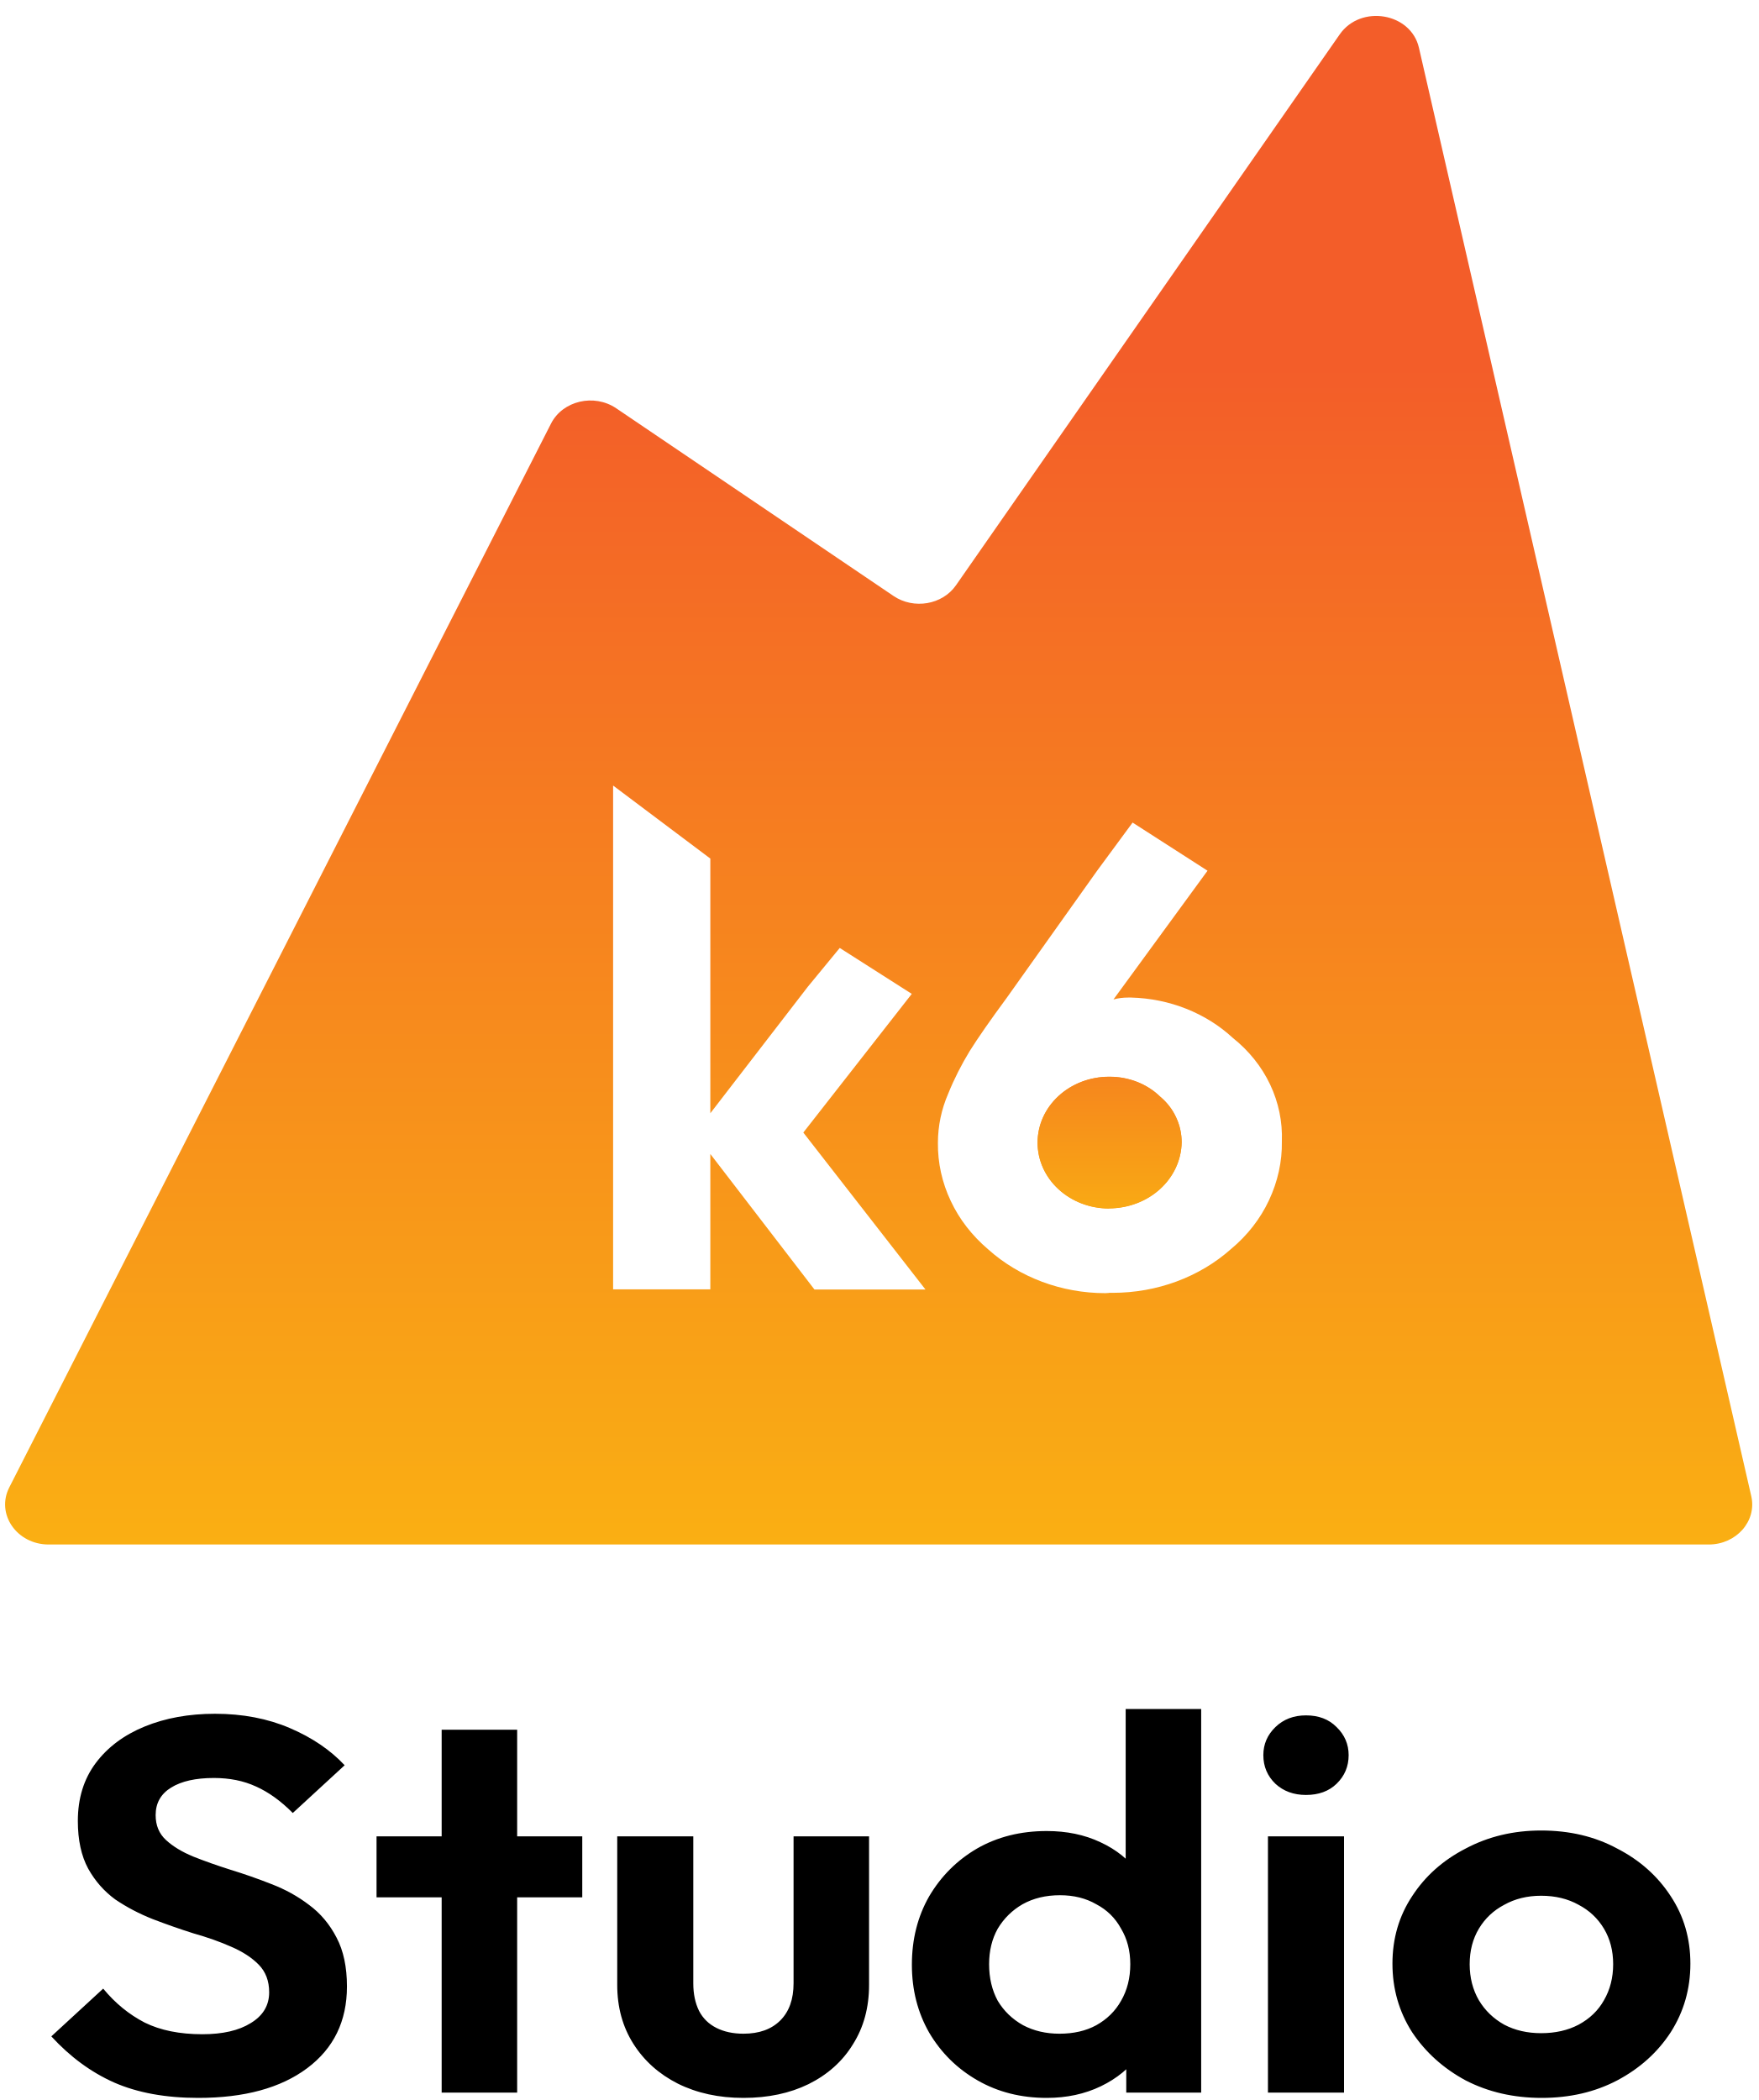
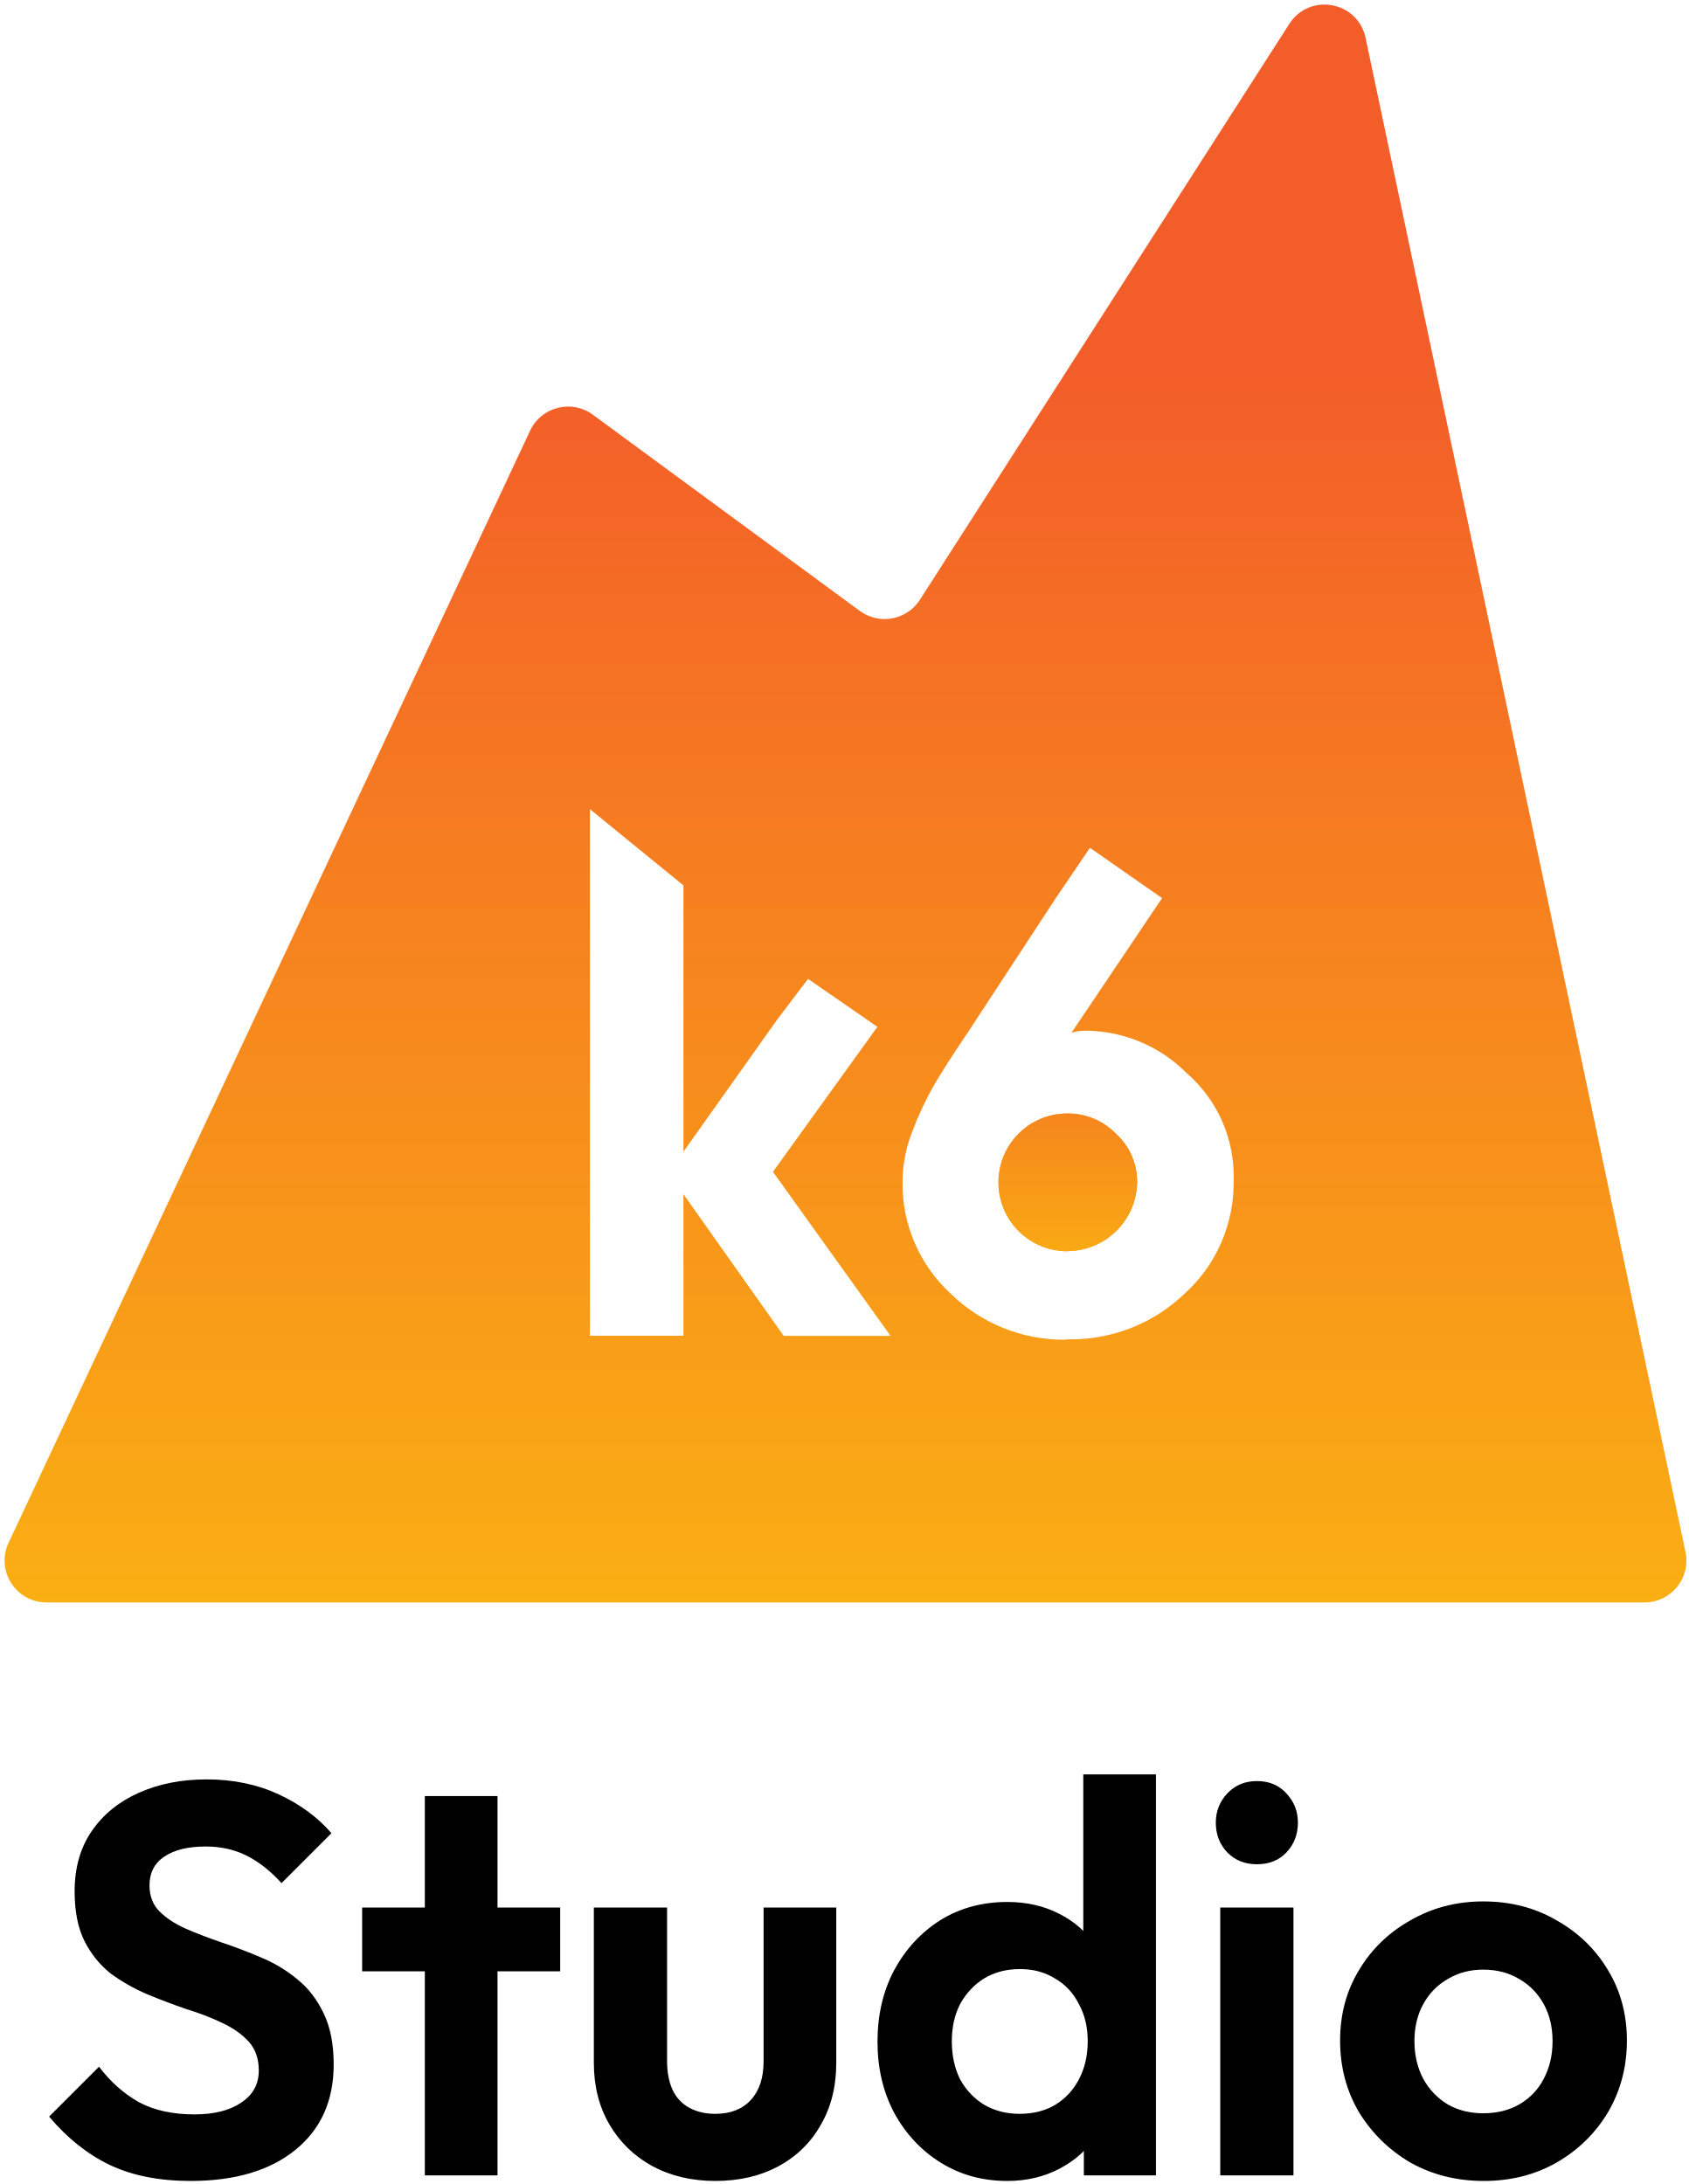
- <svg xmlns="http://www.w3.org/2000/svg" width="103" height="123" viewBox="0 0 103 123" fill="none">
-   <path d="M11.613 122.877C9.701 122.877 8.058 122.577 6.685 121.976C5.335 121.375 4.109 120.474 3.006 119.273L6.044 116.476C6.742 117.325 7.552 117.988 8.474 118.465C9.397 118.92 10.522 119.148 11.85 119.148C13.042 119.148 13.987 118.931 14.685 118.496C15.405 118.061 15.765 117.46 15.765 116.693C15.765 116.03 15.562 115.492 15.157 115.077C14.752 114.663 14.212 114.311 13.537 114.021C12.884 113.731 12.153 113.472 11.343 113.244C10.556 112.995 9.757 112.716 8.947 112.405C8.159 112.094 7.428 111.711 6.753 111.255C6.1 110.778 5.572 110.178 5.167 109.453C4.762 108.707 4.559 107.774 4.559 106.656C4.559 105.33 4.908 104.201 5.605 103.268C6.303 102.336 7.259 101.621 8.474 101.124C9.689 100.627 11.062 100.378 12.592 100.378C14.212 100.378 15.675 100.658 16.98 101.217C18.285 101.777 19.354 102.502 20.186 103.393L17.148 106.19C16.451 105.485 15.731 104.967 14.989 104.636C14.268 104.304 13.447 104.139 12.525 104.139C11.467 104.139 10.634 104.325 10.027 104.698C9.419 105.071 9.116 105.61 9.116 106.314C9.116 106.915 9.318 107.402 9.723 107.774C10.128 108.147 10.657 108.468 11.309 108.738C11.984 109.007 12.716 109.266 13.503 109.515C14.313 109.763 15.112 110.043 15.9 110.354C16.71 110.665 17.441 111.069 18.093 111.566C18.769 112.063 19.309 112.705 19.714 113.492C20.119 114.259 20.321 115.212 20.321 116.351C20.321 118.382 19.545 119.977 17.992 121.137C16.44 122.297 14.313 122.877 11.613 122.877ZM25.868 122.567V101.311H30.29V122.567H25.868ZM22.054 111.131V107.557H34.103V111.131H22.054ZM43.543 122.877C42.103 122.877 40.82 122.598 39.695 122.038C38.593 121.479 37.726 120.702 37.096 119.708C36.466 118.713 36.151 117.563 36.151 116.258V107.557H40.606V116.165C40.606 116.787 40.719 117.325 40.944 117.781C41.169 118.216 41.506 118.547 41.956 118.775C42.407 119.003 42.935 119.117 43.543 119.117C44.465 119.117 45.185 118.858 45.703 118.34C46.221 117.822 46.479 117.097 46.479 116.165V107.557H50.901V116.258C50.901 117.584 50.586 118.744 49.956 119.739C49.348 120.733 48.482 121.51 47.357 122.07C46.254 122.608 44.983 122.877 43.543 122.877ZM61.307 122.877C59.8 122.877 58.45 122.536 57.257 121.852C56.064 121.168 55.119 120.236 54.422 119.055C53.747 117.874 53.409 116.548 53.409 115.077C53.409 113.586 53.747 112.249 54.422 111.069C55.119 109.888 56.053 108.955 57.223 108.272C58.416 107.588 59.777 107.246 61.307 107.246C62.477 107.246 63.524 107.464 64.446 107.899C65.391 108.334 66.145 108.945 66.707 109.732C67.293 110.499 67.608 111.369 67.653 112.343V117.688C67.608 118.661 67.304 119.542 66.741 120.329C66.179 121.116 65.425 121.738 64.48 122.194C63.535 122.65 62.477 122.877 61.307 122.877ZM62.05 119.117C62.882 119.117 63.602 118.952 64.21 118.62C64.84 118.268 65.324 117.791 65.661 117.19C66.021 116.569 66.201 115.854 66.201 115.046C66.201 114.259 66.021 113.565 65.661 112.964C65.324 112.343 64.84 111.866 64.21 111.535C63.602 111.183 62.894 111.006 62.084 111.006C61.251 111.006 60.52 111.183 59.89 111.535C59.282 111.887 58.798 112.363 58.438 112.964C58.101 113.565 57.932 114.259 57.932 115.046C57.932 115.854 58.101 116.569 58.438 117.19C58.798 117.791 59.293 118.268 59.923 118.62C60.553 118.952 61.262 119.117 62.05 119.117ZM70.353 122.567H65.965V118.527L66.674 114.86L65.931 111.255V100.099H70.353V122.567ZM74.264 122.567V107.557H78.72V122.567H74.264ZM76.492 105.133C75.772 105.133 75.176 104.915 74.703 104.48C74.231 104.025 73.994 103.465 73.994 102.802C73.994 102.16 74.231 101.611 74.703 101.155C75.176 100.699 75.772 100.472 76.492 100.472C77.234 100.472 77.831 100.699 78.281 101.155C78.753 101.611 78.99 102.16 78.99 102.802C78.99 103.465 78.753 104.025 78.281 104.48C77.831 104.915 77.234 105.133 76.492 105.133ZM90.298 122.877C88.655 122.877 87.17 122.536 85.843 121.852C84.538 121.148 83.491 120.205 82.704 119.024C81.939 117.822 81.556 116.486 81.556 115.015C81.556 113.544 81.939 112.229 82.704 111.069C83.469 109.888 84.515 108.955 85.843 108.272C87.17 107.567 88.644 107.215 90.264 107.215C91.929 107.215 93.415 107.567 94.719 108.272C96.047 108.955 97.093 109.888 97.859 111.069C98.624 112.229 99.006 113.544 99.006 115.015C99.006 116.486 98.624 117.822 97.859 119.024C97.093 120.205 96.047 121.148 94.719 121.852C93.415 122.536 91.941 122.877 90.298 122.877ZM90.264 119.086C91.097 119.086 91.828 118.92 92.458 118.589C93.111 118.237 93.606 117.76 93.943 117.159C94.303 116.538 94.483 115.834 94.483 115.046C94.483 114.259 94.303 113.565 93.943 112.964C93.583 112.363 93.088 111.897 92.458 111.566C91.828 111.214 91.097 111.037 90.264 111.037C89.454 111.037 88.734 111.214 88.104 111.566C87.474 111.897 86.979 112.363 86.619 112.964C86.259 113.565 86.079 114.259 86.079 115.046C86.079 115.834 86.259 116.538 86.619 117.159C86.979 117.76 87.474 118.237 88.104 118.589C88.734 118.92 89.454 119.086 90.264 119.086Z" fill="black" />
-   <path d="M102.572 87.632C102.907 89.091 101.698 90.464 100.078 90.464H2.851C0.984 90.464 -0.25 88.677 0.543 87.121L32.274 24.809C32.956 23.469 34.797 23.038 36.092 23.914L52.334 34.907C53.52 35.709 55.195 35.423 55.99 34.283L78.467 2.015C79.698 0.248 82.636 0.743 83.107 2.796L102.572 87.632ZM64.954 75.723H65.173C67.754 75.723 70.243 74.809 72.101 73.157C73.058 72.361 73.817 71.388 74.327 70.297C74.838 69.207 75.1 68.032 75.079 66.85C75.121 65.708 74.888 64.572 74.391 63.521C73.895 62.476 73.15 61.543 72.207 60.792C70.626 59.33 68.492 58.487 66.251 58.428H66.081C65.79 58.428 65.493 58.461 65.216 58.54L70.725 50.999L66.336 48.179L64.259 50.999L58.948 58.468C58.033 59.708 57.274 60.798 56.799 61.556C56.31 62.359 55.885 63.194 55.537 64.056C55.14 64.97 54.934 65.95 54.934 66.935C54.92 68.104 55.175 69.266 55.686 70.343C56.19 71.42 56.941 72.38 57.877 73.177C59.713 74.822 62.181 75.742 64.741 75.742L64.946 75.729L64.954 75.723ZM41.618 67.608L47.702 75.527H54.204L47.05 66.335L53.403 58.213L49.184 55.523L47.319 57.789L41.604 65.205V50.288L35.91 46.011V75.52H41.604V67.595H41.611L41.618 67.608ZM64.96 70.787C63.847 70.787 62.784 70.382 61.997 69.658C61.209 68.933 60.77 67.954 60.77 66.929C60.77 65.904 61.209 64.924 61.997 64.2C62.784 63.475 63.847 63.07 64.96 63.07H64.996C65.549 63.07 66.095 63.175 66.599 63.371C67.109 63.573 67.563 63.86 67.946 64.233C68.35 64.572 68.669 64.983 68.882 65.447C69.102 65.91 69.208 66.406 69.208 66.909C69.194 67.941 68.74 68.92 67.946 69.645C67.151 70.369 66.081 70.774 64.96 70.781V70.787Z" fill="url(#paint0_linear_8869_7005)" />
-   <path d="M64.962 70.78C63.849 70.78 62.785 70.375 61.998 69.651C61.211 68.926 60.772 67.947 60.772 66.922C60.772 65.897 61.211 64.918 61.998 64.193C62.785 63.468 63.849 63.064 64.962 63.064H64.998C65.551 63.064 66.097 63.168 66.6 63.364C67.111 63.566 67.564 63.853 67.947 64.226C68.352 64.565 68.671 64.976 68.883 65.44C69.103 65.903 69.21 66.4 69.21 66.903C69.195 67.934 68.742 68.913 67.947 69.638C67.153 70.362 66.082 70.767 64.962 70.774V70.78Z" fill="url(#paint1_linear_8869_7005)" />
+ <svg xmlns="http://www.w3.org/2000/svg" width="184" height="238" viewBox="0 0 184 238" fill="none">
+   <path d="M20.762 237.667C17.337 237.667 14.395 237.083 11.938 235.914C9.52 234.746 7.324 232.993 5.35 230.656L10.789 225.217C12.038 226.869 13.489 228.158 15.141 229.085C16.793 229.971 18.807 230.414 21.185 230.414C23.32 230.414 25.012 229.991 26.262 229.145C27.551 228.299 28.196 227.13 28.196 225.639C28.196 224.35 27.833 223.302 27.108 222.497C26.382 221.691 25.415 221.006 24.206 220.442C23.038 219.878 21.729 219.374 20.278 218.931C18.868 218.447 17.437 217.903 15.987 217.299C14.577 216.694 13.267 215.949 12.058 215.062C10.89 214.136 9.943 212.967 9.218 211.557C8.492 210.107 8.13 208.294 8.13 206.118C8.13 203.539 8.754 201.343 10.003 199.53C11.252 197.716 12.965 196.327 15.141 195.36C17.317 194.392 19.774 193.909 22.514 193.909C25.415 193.909 28.034 194.453 30.371 195.541C32.709 196.629 34.622 198.039 36.113 199.772L30.674 205.211C29.425 203.841 28.135 202.834 26.806 202.189C25.516 201.544 24.046 201.222 22.394 201.222C20.5 201.222 19.009 201.585 17.921 202.31C16.833 203.035 16.289 204.083 16.289 205.453C16.289 206.621 16.652 207.568 17.377 208.294C18.102 209.019 19.049 209.643 20.218 210.167C21.426 210.691 22.736 211.195 24.146 211.678C25.597 212.162 27.027 212.706 28.438 213.31C29.888 213.914 31.197 214.7 32.366 215.667C33.575 216.634 34.542 217.883 35.267 219.414C35.992 220.905 36.355 222.758 36.355 224.975C36.355 228.923 34.965 232.026 32.185 234.282C29.404 236.539 25.597 237.667 20.762 237.667ZM46.287 237.063V195.722H54.205V237.063H46.287ZM39.458 214.821V207.871H61.034V214.821H39.458ZM77.938 237.667C75.359 237.667 73.062 237.123 71.047 236.035C69.073 234.947 67.522 233.436 66.394 231.502C65.265 229.568 64.701 227.332 64.701 224.794V207.871H72.679V224.612C72.679 225.821 72.881 226.869 73.284 227.755C73.687 228.601 74.291 229.246 75.097 229.689C75.903 230.132 76.85 230.354 77.938 230.354C79.59 230.354 80.879 229.85 81.806 228.843C82.732 227.835 83.196 226.425 83.196 224.612V207.871H91.113V224.794C91.113 227.372 90.549 229.629 89.421 231.563C88.333 233.497 86.782 235.008 84.767 236.096C82.793 237.143 80.516 237.667 77.938 237.667ZM109.748 237.667C107.048 237.667 104.631 237.002 102.495 235.673C100.359 234.343 98.668 232.529 97.418 230.233C96.209 227.936 95.605 225.358 95.605 222.497C95.605 219.596 96.209 216.997 97.418 214.7C98.668 212.403 100.34 210.59 102.435 209.26C104.57 207.931 107.008 207.266 109.748 207.266C111.843 207.266 113.717 207.689 115.369 208.535C117.061 209.381 118.411 210.57 119.418 212.101C120.466 213.592 121.03 215.284 121.11 217.178V227.573C121.03 229.467 120.486 231.18 119.478 232.711C118.471 234.242 117.122 235.451 115.429 236.337C113.737 237.224 111.843 237.667 109.748 237.667ZM111.078 230.354C112.568 230.354 113.858 230.031 114.946 229.387C116.074 228.702 116.94 227.775 117.545 226.606C118.189 225.398 118.511 224.008 118.511 222.436C118.511 220.905 118.189 219.555 117.545 218.387C116.94 217.178 116.074 216.251 114.946 215.606C113.858 214.922 112.589 214.579 111.138 214.579C109.647 214.579 108.338 214.922 107.209 215.606C106.122 216.292 105.255 217.218 104.611 218.387C104.006 219.555 103.704 220.905 103.704 222.436C103.704 224.008 104.006 225.398 104.611 226.606C105.255 227.775 106.142 228.702 107.27 229.387C108.398 230.031 109.667 230.354 111.078 230.354ZM125.945 237.063H118.089V229.205L119.358 222.074L118.028 215.062V193.365H125.945V237.063ZM132.95 237.063V207.871H140.928V237.063H132.95ZM136.939 203.156C135.649 203.156 134.582 202.733 133.736 201.887C132.889 201 132.466 199.912 132.466 198.623C132.466 197.374 132.889 196.306 133.736 195.42C134.582 194.533 135.649 194.09 136.939 194.09C138.268 194.09 139.336 194.533 140.142 195.42C140.988 196.306 141.412 197.374 141.412 198.623C141.412 199.912 140.988 201 140.142 201.887C139.336 202.733 138.268 203.156 136.939 203.156ZM161.661 237.667C158.72 237.667 156.061 237.002 153.684 235.673C151.346 234.302 149.473 232.469 148.063 230.173C146.692 227.835 146.008 225.237 146.008 222.376C146.008 219.515 146.692 216.956 148.063 214.7C149.432 212.403 151.306 210.59 153.684 209.26C156.061 207.891 158.7 207.206 161.601 207.206C164.582 207.206 167.242 207.891 169.579 209.26C171.956 210.59 173.83 212.403 175.2 214.7C176.569 216.956 177.255 219.515 177.255 222.376C177.255 225.237 176.569 227.835 175.2 230.173C173.83 232.469 171.956 234.302 169.579 235.673C167.242 237.002 164.603 237.667 161.661 237.667ZM161.601 230.293C163.092 230.293 164.401 229.971 165.53 229.326C166.698 228.641 167.584 227.715 168.189 226.546C168.834 225.337 169.156 223.967 169.156 222.436C169.156 220.905 168.834 219.555 168.189 218.387C167.544 217.218 166.658 216.312 165.53 215.667C164.401 214.982 163.092 214.64 161.601 214.64C160.15 214.64 158.861 214.982 157.733 215.667C156.605 216.312 155.718 217.218 155.073 218.387C154.429 219.555 154.107 220.905 154.107 222.436C154.107 223.967 154.429 225.337 155.073 226.546C155.718 227.715 156.605 228.641 157.733 229.326C158.861 229.971 160.15 230.293 161.601 230.293Z" fill="black" />
+   <path d="M183.639 169.118C184.239 171.956 182.074 174.626 179.173 174.626H5.07C1.727 174.626 -0.482 171.15 0.937 168.124L57.758 46.934C58.979 44.33 62.276 43.49 64.595 45.194L93.679 66.574C95.803 68.135 98.803 67.579 100.225 65.361L140.475 2.603C142.678 -0.833 147.939 0.13 148.783 4.124L183.639 169.118ZM116.276 145.956H116.67C121.292 145.956 125.748 144.178 129.075 140.966C130.789 139.417 132.148 137.525 133.062 135.405C133.976 133.284 134.446 130.999 134.408 128.7C134.484 126.479 134.065 124.269 133.176 122.225C132.287 120.193 130.954 118.377 129.266 116.917C126.434 114.073 122.612 112.435 118.6 112.321H118.295C117.775 112.321 117.242 112.384 116.746 112.537L126.612 97.871L118.752 92.387L115.032 97.871L105.522 112.397C103.884 114.81 102.526 116.93 101.675 118.403C100.799 119.965 100.037 121.59 99.415 123.266C98.703 125.044 98.335 126.948 98.335 128.865C98.31 131.138 98.767 133.398 99.681 135.493C100.583 137.588 101.929 139.455 103.605 141.004C106.893 144.204 111.312 145.994 115.895 145.994L116.264 145.968L116.276 145.956ZM74.49 130.173L85.384 145.575H97.027L84.216 127.697L95.593 111.902L88.038 106.671L84.699 111.077L74.465 125.501V96.488L64.269 88.171V145.562H74.465V130.148H74.477L74.49 130.173ZM116.289 136.357C114.296 136.357 112.391 135.57 110.982 134.16C109.572 132.751 108.785 130.846 108.785 128.853C108.785 126.859 109.572 124.955 110.982 123.545C112.391 122.136 114.296 121.349 116.289 121.349H116.353C117.343 121.349 118.321 121.552 119.222 121.933C120.136 122.327 120.949 122.885 121.635 123.609C122.358 124.269 122.93 125.069 123.311 125.97C123.704 126.872 123.894 127.837 123.894 128.814C123.869 130.821 123.056 132.725 121.635 134.135C120.212 135.544 118.295 136.331 116.289 136.344V136.357Z" fill="url(#paint0_linear_8756_18031)" />
+   <path d="M116.29 136.345C114.297 136.345 112.392 135.558 110.983 134.149C109.574 132.739 108.786 130.835 108.786 128.841C108.786 126.848 109.574 124.943 110.983 123.534C112.392 122.125 114.297 121.338 116.29 121.338H116.354C117.344 121.338 118.322 121.54 119.223 121.921C120.137 122.315 120.95 122.874 121.636 123.597C122.359 124.258 122.931 125.057 123.312 125.959C123.705 126.86 123.896 127.825 123.896 128.803C123.87 130.81 123.058 132.714 121.636 134.124C120.214 135.533 118.296 136.32 116.29 136.333V136.345Z" fill="url(#paint1_linear_8756_18031)" />
  <defs>
-     <linearGradient id="paint0_linear_8869_7005" x1="51.031" y1="-2.802" x2="51.031" y2="90.464" gradientUnits="userSpaceOnUse">
+     <linearGradient id="paint0_linear_8756_18031" x1="91.346" y1="-6.765" x2="91.346" y2="174.626" gradientUnits="userSpaceOnUse">
      <stop offset="0.26" stop-color="#F35D29" />
      <stop offset="1" stop-color="#FAAF13" />
    </linearGradient>
-     <linearGradient id="paint1_linear_8869_7005" x1="64.991" y1="53.623" x2="64.991" y2="77.778" gradientUnits="userSpaceOnUse">
+     <linearGradient id="paint1_linear_8756_18031" x1="116.341" y1="102.976" x2="116.341" y2="149.954" gradientUnits="userSpaceOnUse">
      <stop stop-color="#F25B29" />
      <stop offset="1" stop-color="#FCC90B" />
    </linearGradient>
  </defs>
</svg>
